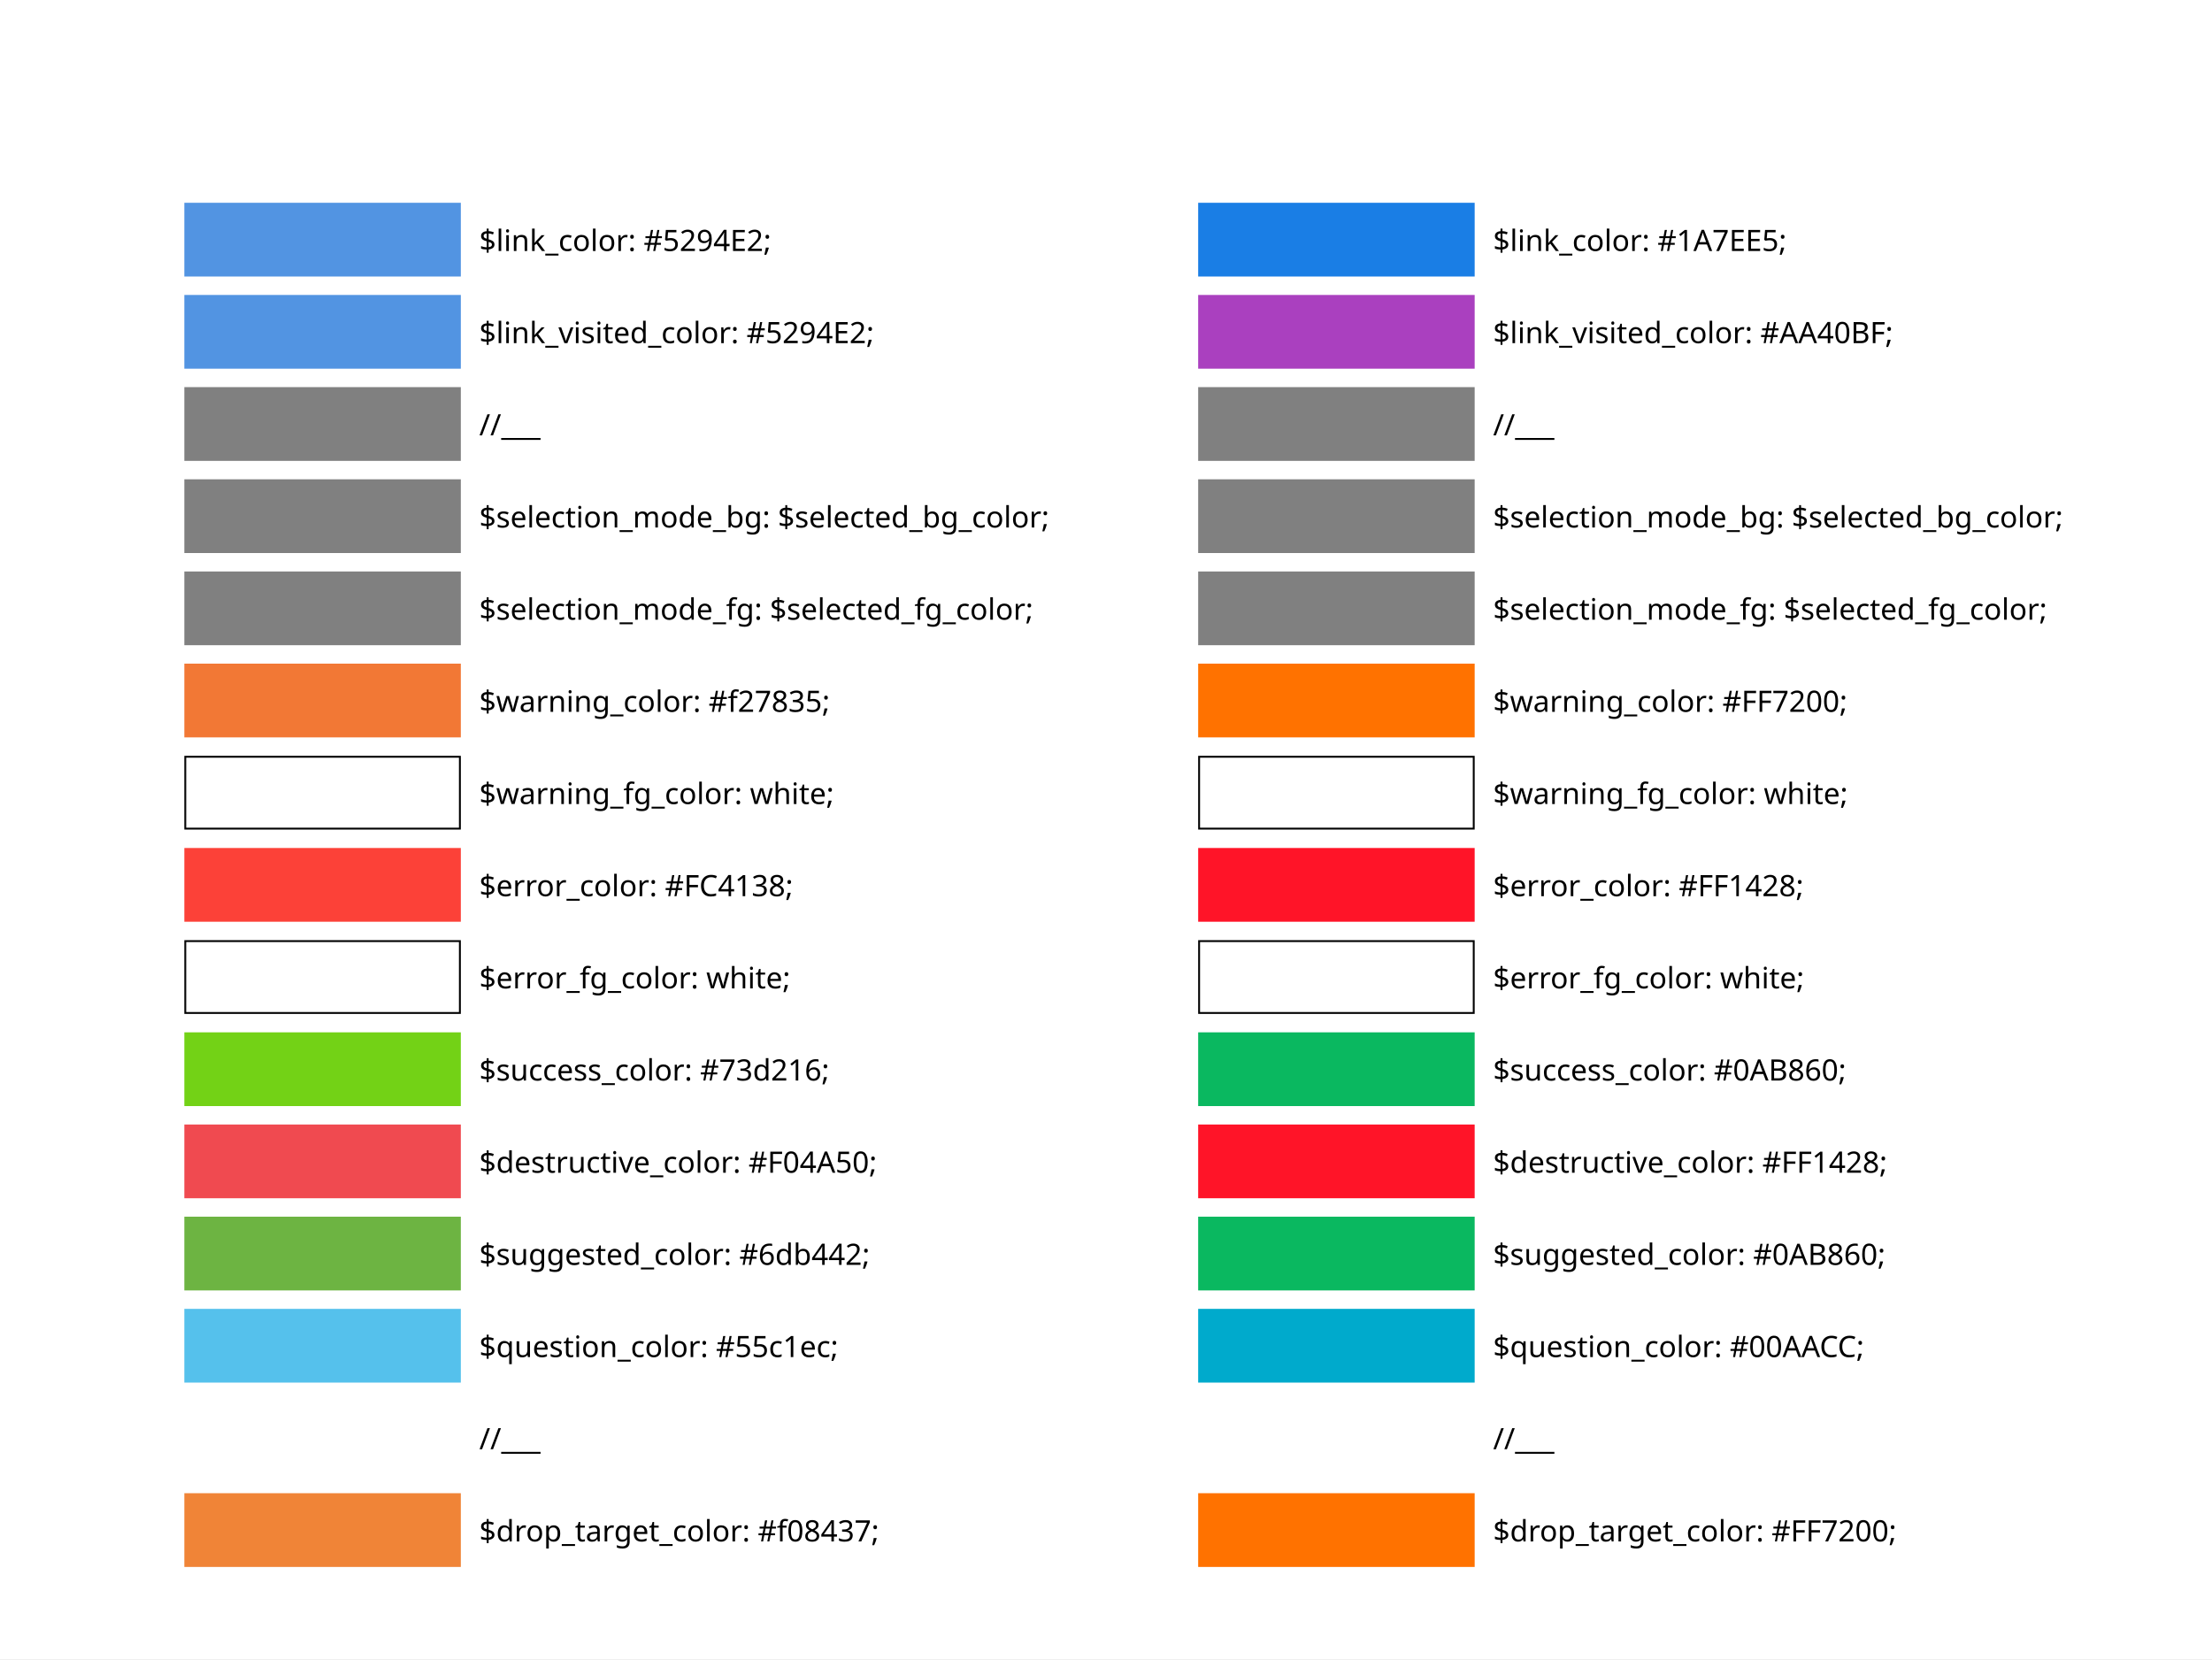
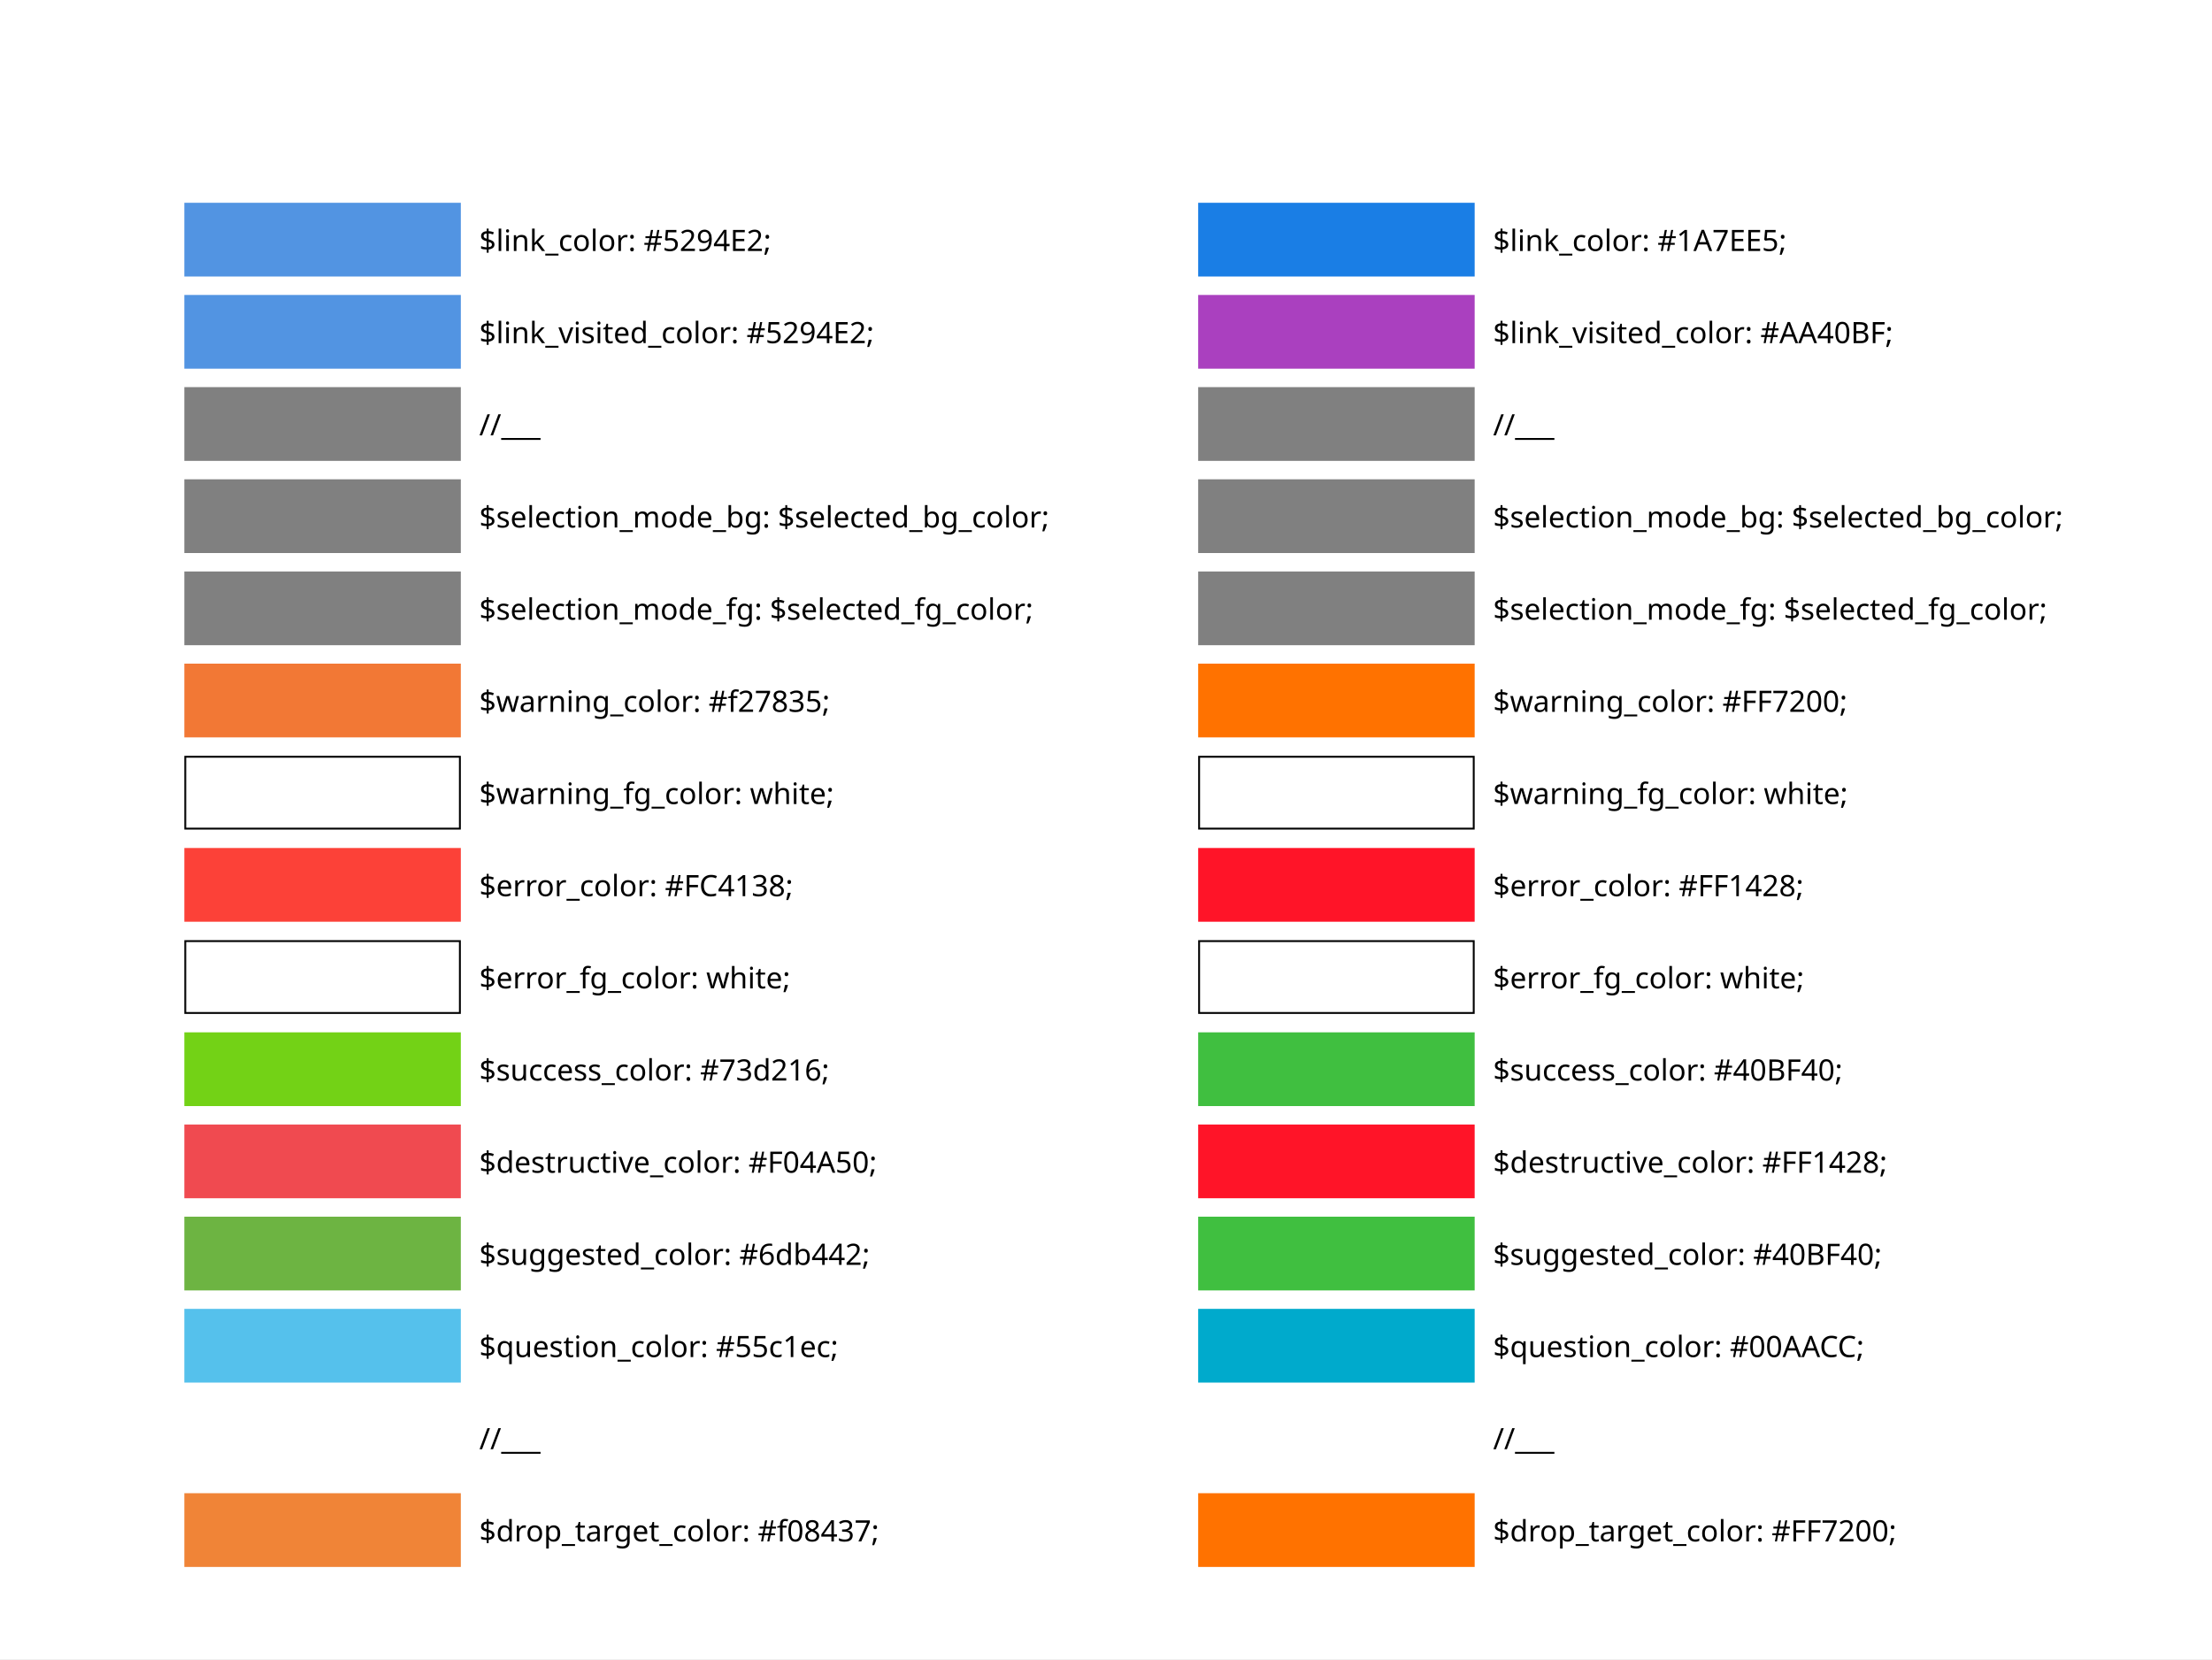
<svg xmlns="http://www.w3.org/2000/svg" id="svg8" version="1.1" viewBox="0 0 1200 900" height="900" width="1200">
  <defs id="defs2" />
  <g transform="translate(0,38.20002)" id="layer1">
    <rect rx="1.5995795e-15" y="-38.2" x="0" height="900" width="1200" id="rect876" style="fill:#ffffff;fill-opacity:1;stroke:none;stroke-width:4.948;stroke-miterlimit:4;stroke-dasharray:none;stroke-opacity:1" />
    <text id="text9" y="97.956" x="260" style="font-style:normal;font-weight:normal;font-size:16px;line-height:2;font-family:sans-serif;letter-spacing:0px;word-spacing:0px;fill:#000000;fill-opacity:1;stroke:none" xml:space="preserve">
      <tspan style="line-height:50px" y="97.956" x="260" id="tspan7">$link_color: #5294E2;</tspan>
      <tspan style="line-height:50px" id="tspan11" y="147.956" x="260">$link_visited_color: #5294E2;</tspan>
      <tspan style="line-height:50px" id="tspan13" y="197.956" x="260">//___</tspan>
      <tspan style="line-height:50px" id="tspan15" y="247.956" x="260">$selection_mode_bg: $selected_bg_color;</tspan>
      <tspan style="line-height:50px" id="tspan17" y="297.956" x="260">$selection_mode_fg: $selected_fg_color;</tspan>
      <tspan style="line-height:50px" id="tspan19" y="347.956" x="260">$warning_color: #f27835;</tspan>
      <tspan style="line-height:50px" id="tspan21" y="397.956" x="260">$warning_fg_color: white;</tspan>
      <tspan style="line-height:50px" id="tspan23" y="447.956" x="260">$error_color: #FC4138;</tspan>
      <tspan style="line-height:50px" id="tspan25" y="497.956" x="260">$error_fg_color: white;</tspan>
      <tspan style="line-height:50px" id="tspan27" y="547.956" x="260">$success_color: #73d216;</tspan>
      <tspan style="line-height:50px" id="tspan29" y="597.956" x="260">$destructive_color: #F04A50;</tspan>
      <tspan style="line-height:50px" id="tspan31" y="647.956" x="260">$suggested_color: #6db442;</tspan>
      <tspan style="line-height:50px" id="tspan33" y="697.956" x="260">$question_color: #55c1ec;</tspan>
      <tspan id="tspan1000" style="line-height:50px" y="747.956" x="260">//___</tspan>
      <tspan id="tspan1002" style="line-height:50px" y="797.956" x="260">$drop_target_color: #f08437;</tspan>
    </text>
    <rect y="671.8" x="100" height="40" width="150" id="rect35" style="fill:#55c1ec;fill-opacity:1;stroke-width:0.829" />
    <rect style="fill:#6db442;fill-opacity:1;stroke-width:0.829" id="use892" width="150" height="40" x="100" y="621.8" />
    <rect style="fill:#f04a50;fill-opacity:1;stroke-width:0.829" id="use894" width="150" height="40" x="100" y="571.8" />
    <rect style="fill:#73d216;fill-opacity:1;stroke-width:0.829" id="use896" width="150" height="40" x="100" y="521.8" />
    <rect style="fill:#ffffff;fill-opacity:1;stroke:#000000;stroke-width:1.015;stroke-miterlimit:4;stroke-dasharray:none;stroke-opacity:1" id="use898" width="148.985" height="38.985" x="100.508" y="472.308" />
    <rect style="fill:#fc4138;fill-opacity:1;stroke-width:0.829" id="use900" width="150" height="40" x="100" y="421.8" />
    <rect style="fill:#ffffff;fill-opacity:1;stroke:#000000;stroke-width:1.015;stroke-miterlimit:4;stroke-dasharray:none;stroke-opacity:1" id="use902" width="148.985" height="38.985" x="100.508" y="372.308" />
    <rect style="fill:#f27835;fill-opacity:1;stroke-width:0.829" id="use904" width="150" height="40" x="100" y="321.8" />
    <rect style="fill:#808080;fill-opacity:1;stroke-width:0.829" id="use906" width="150" height="40" x="100" y="271.8" />
    <rect style="fill:#808080;fill-opacity:1;stroke-width:0.829" id="use908" width="150" height="40" x="100" y="221.8" />
    <rect style="fill:#808080;fill-opacity:1;stroke-width:0.829" id="use910" width="150" height="40" x="100" y="171.8" />
    <rect style="fill:#5294e2;fill-opacity:1;stroke-width:0.829" id="use912" width="150" height="40" x="100" y="121.8" />
    <rect y="71.8" x="100" height="40" width="150" id="rect936" style="fill:#5294e2;fill-opacity:1;stroke-width:0.829" />
    <text xml:space="preserve" style="font-style:normal;font-weight:normal;font-size:16px;line-height:2;font-family:sans-serif;letter-spacing:0px;word-spacing:0px;fill:#000000;fill-opacity:1;stroke:none" x="810" y="97.956" id="text964">
      <tspan id="tspan938" x="810" y="97.956" style="line-height:50px">$link_color: #1A7EE5;</tspan>
      <tspan x="810" y="147.956" id="tspan940" style="line-height:50px">$link_visited_color: #AA40BF;</tspan>
      <tspan x="810" y="197.956" id="tspan942" style="line-height:50px">//___</tspan>
      <tspan x="810" y="247.956" id="tspan944" style="line-height:50px">$selection_mode_bg: $selected_bg_color;</tspan>
      <tspan x="810" y="297.956" id="tspan946" style="line-height:50px">$selection_mode_fg: $selected_fg_color;</tspan>
      <tspan x="810" y="347.956" id="tspan948" style="line-height:50px">$warning_color: #FF7200;</tspan>
      <tspan x="810" y="397.956" id="tspan950" style="line-height:50px">$warning_fg_color: white;</tspan>
      <tspan x="810" y="447.956" id="tspan952" style="line-height:50px">$error_color: #FF1428;</tspan>
      <tspan x="810" y="497.956" id="tspan954" style="line-height:50px">$error_fg_color: white;</tspan>
-       <tspan x="810" y="547.956" id="tspan956" style="line-height:50px">$success_color: #0AB860;</tspan>
+       <tspan x="810" y="547.956" id="tspan956" style="line-height:50px">$success_color: #40BF40;</tspan>
      <tspan x="810" y="597.956" id="tspan958" style="line-height:50px">$destructive_color: #FF1428;</tspan>
-       <tspan x="810" y="647.956" id="tspan960" style="line-height:50px">$suggested_color: #0AB860;</tspan>
+       <tspan x="810" y="647.956" id="tspan960" style="line-height:50px">$suggested_color: #40BF40;</tspan>
      <tspan x="810" y="697.956" id="tspan962" style="line-height:50px">$question_color: #00AACC;</tspan>
      <tspan id="tspan1004" x="810" y="747.956" style="line-height:50px">//___</tspan>
      <tspan id="tspan1006" x="810" y="797.956" style="line-height:50px">$drop_target_color: #FF7200;</tspan>
    </text>
    <rect style="fill:#00aacc;fill-opacity:1;stroke-width:0.829" id="rect966" width="150" height="40" x="650" y="671.8" />
-     <rect y="621.8" x="650" height="40" width="150" id="rect968" style="fill:#0ab860;fill-opacity:1;stroke-width:0.829" />
+     <rect y="621.8" x="650" height="40" width="150" id="rect968" style="fill:#40bf40;fill-opacity:1;stroke-width:0.829" />
    <rect y="571.8" x="650" height="40" width="150" id="rect970" style="fill:#ff1428;fill-opacity:1;stroke-width:0.829" />
-     <rect y="521.8" x="650" height="40" width="150" id="rect972" style="fill:#0ab860;fill-opacity:1;stroke-width:0.829" />
+     <rect y="521.8" x="650" height="40" width="150" id="rect972" style="fill:#40bf40;fill-opacity:1;stroke-width:0.829" />
    <rect y="472.308" x="650.508" height="38.985" width="148.985" id="rect974" style="fill:#ffffff;fill-opacity:1;stroke:#000000;stroke-width:1.015;stroke-miterlimit:4;stroke-dasharray:none;stroke-opacity:1" />
    <rect y="421.8" x="650" height="40" width="150" id="rect976" style="fill:#ff1428;fill-opacity:1;stroke-width:0.829" />
    <rect y="372.308" x="650.508" height="38.985" width="148.985" id="rect978" style="fill:#ffffff;fill-opacity:1;stroke:#000000;stroke-width:1.015;stroke-miterlimit:4;stroke-dasharray:none;stroke-opacity:1" />
    <rect y="321.8" x="650" height="40" width="150" id="rect980" style="fill:#ff7200;fill-opacity:1;stroke-width:0.829" />
    <rect y="271.8" x="650" height="40" width="150" id="rect982" style="fill:#808080;fill-opacity:1;stroke-width:0.829" />
    <rect y="221.8" x="650" height="40" width="150" id="rect984" style="fill:#808080;fill-opacity:1;stroke-width:0.829" />
    <rect y="171.8" x="650" height="40" width="150" id="rect986" style="fill:#808080;fill-opacity:1;stroke-width:0.829" />
    <rect y="121.8" x="650" height="40" width="150" id="rect988" style="fill:#aa40bf;fill-opacity:1;stroke-width:0.829" />
    <rect style="fill:#1a7ee5;fill-opacity:1;stroke-width:0.829" id="rect990" width="150" height="40" x="650" y="71.8" />
    <rect style="fill:#f08437;fill-opacity:1;stroke-width:0.829" id="rect1008" width="150" height="40" x="100" y="771.8" />
    <rect y="771.8" x="650" height="40" width="150" id="rect1010" style="fill:#ff7200;fill-opacity:1;stroke-width:0.829" />
  </g>
</svg>
